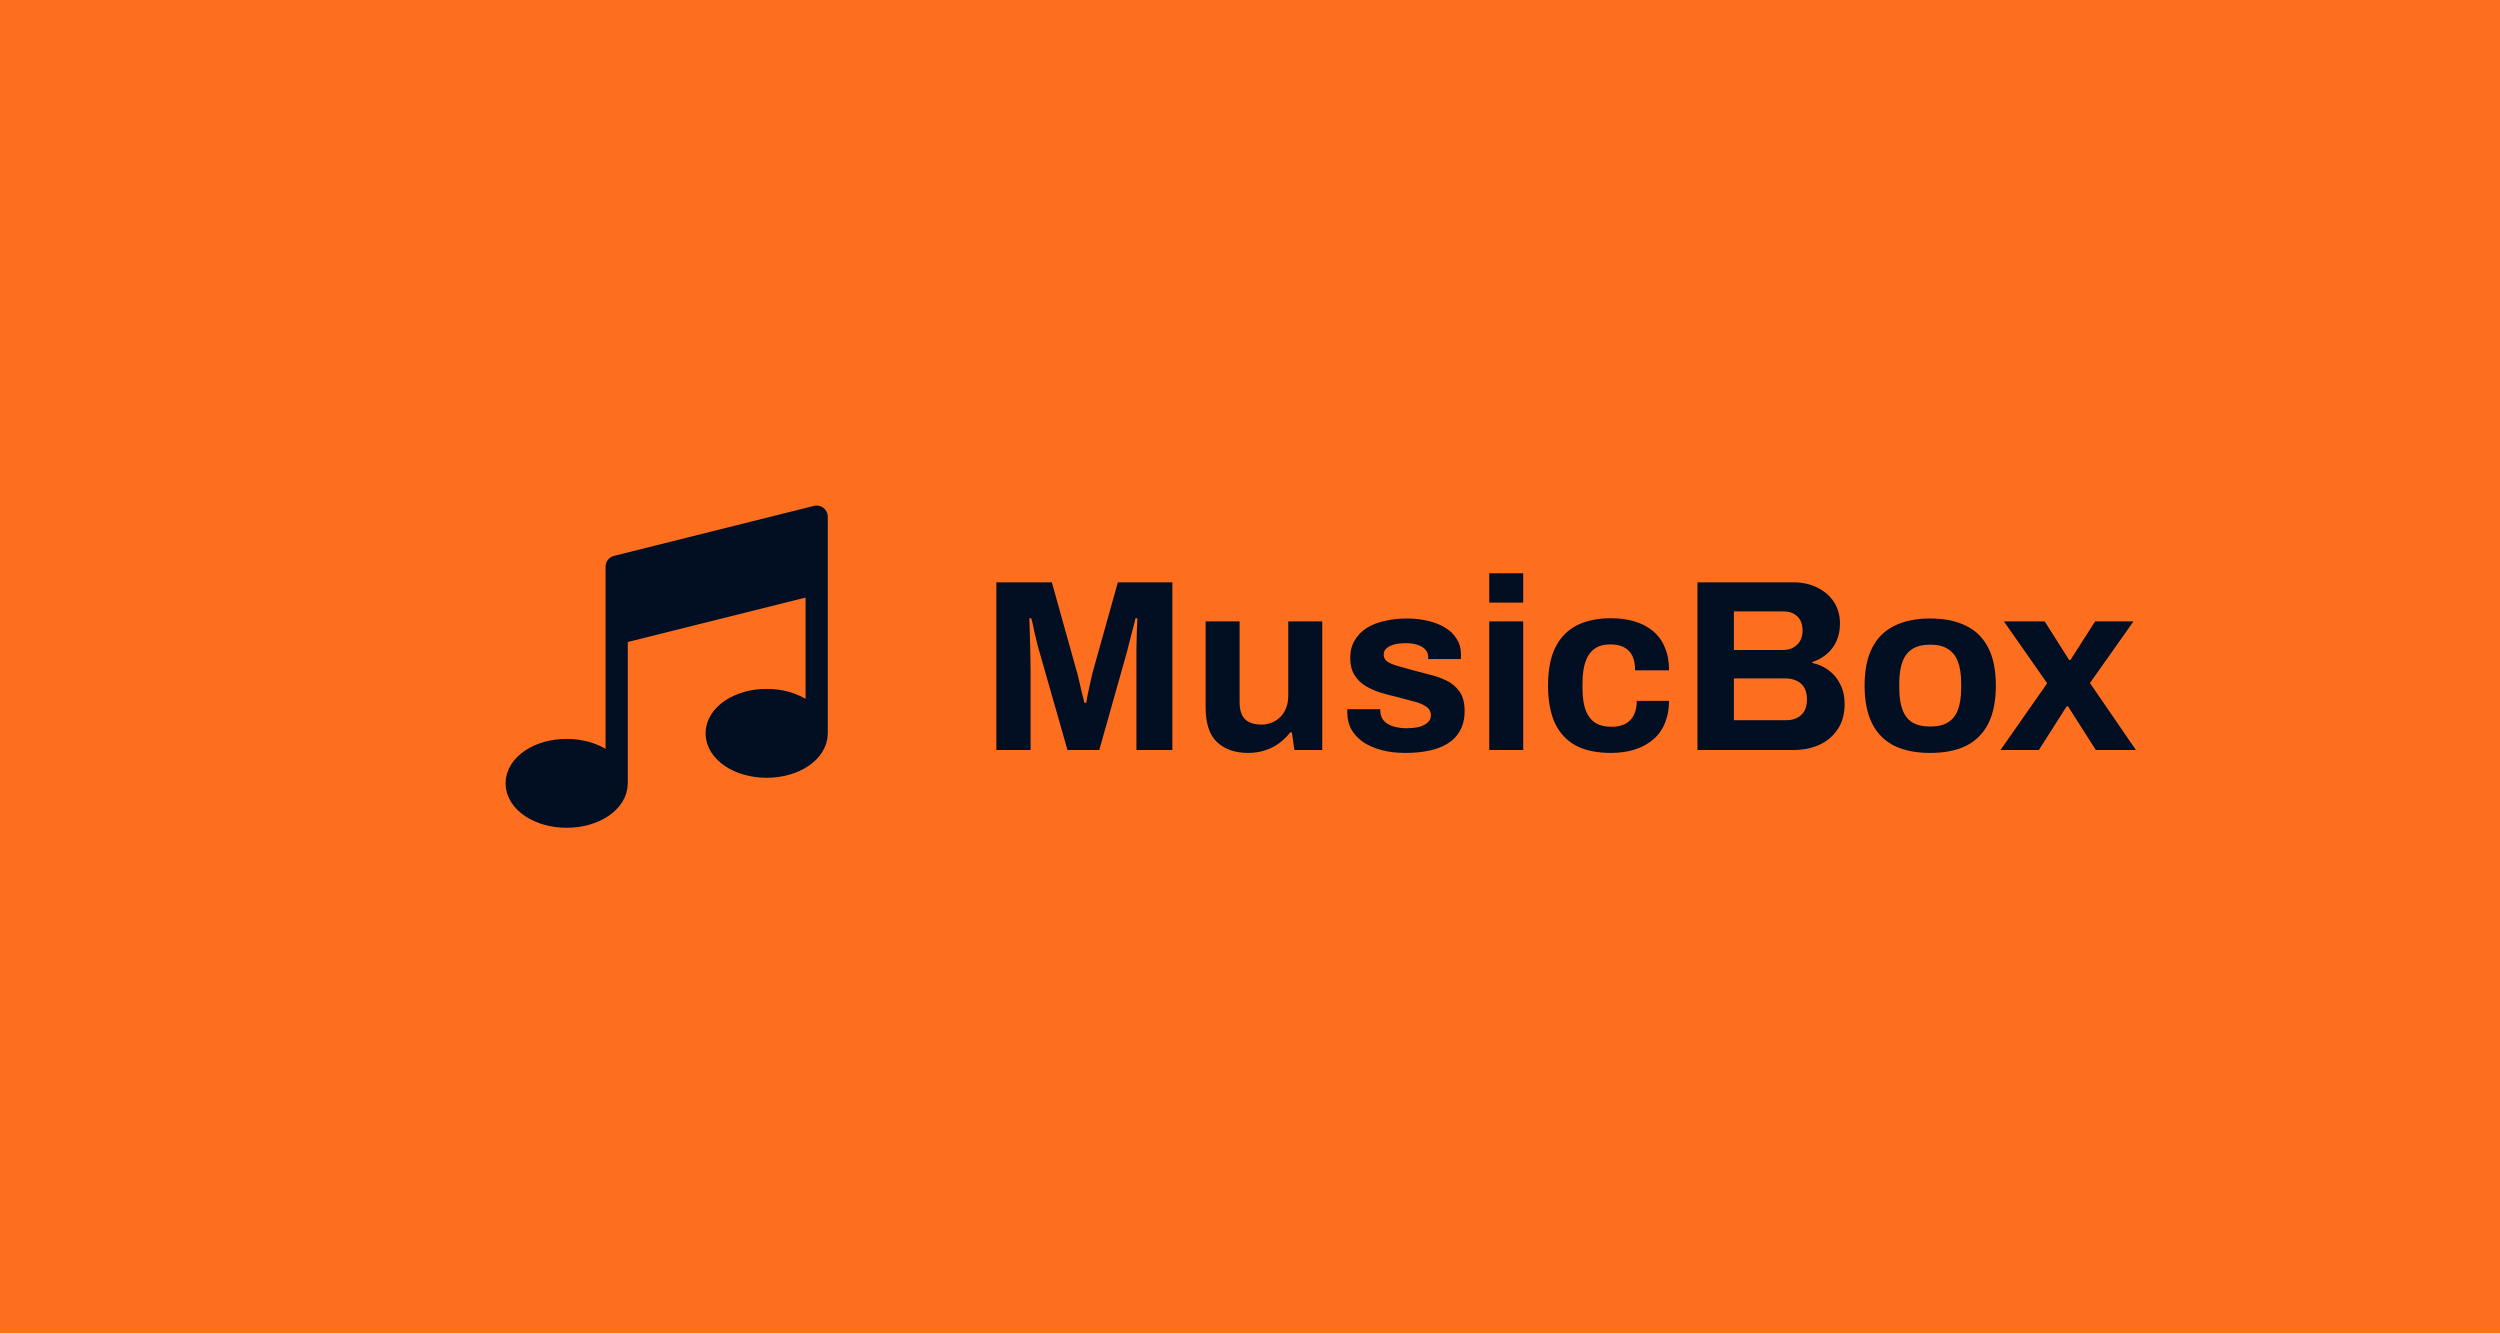
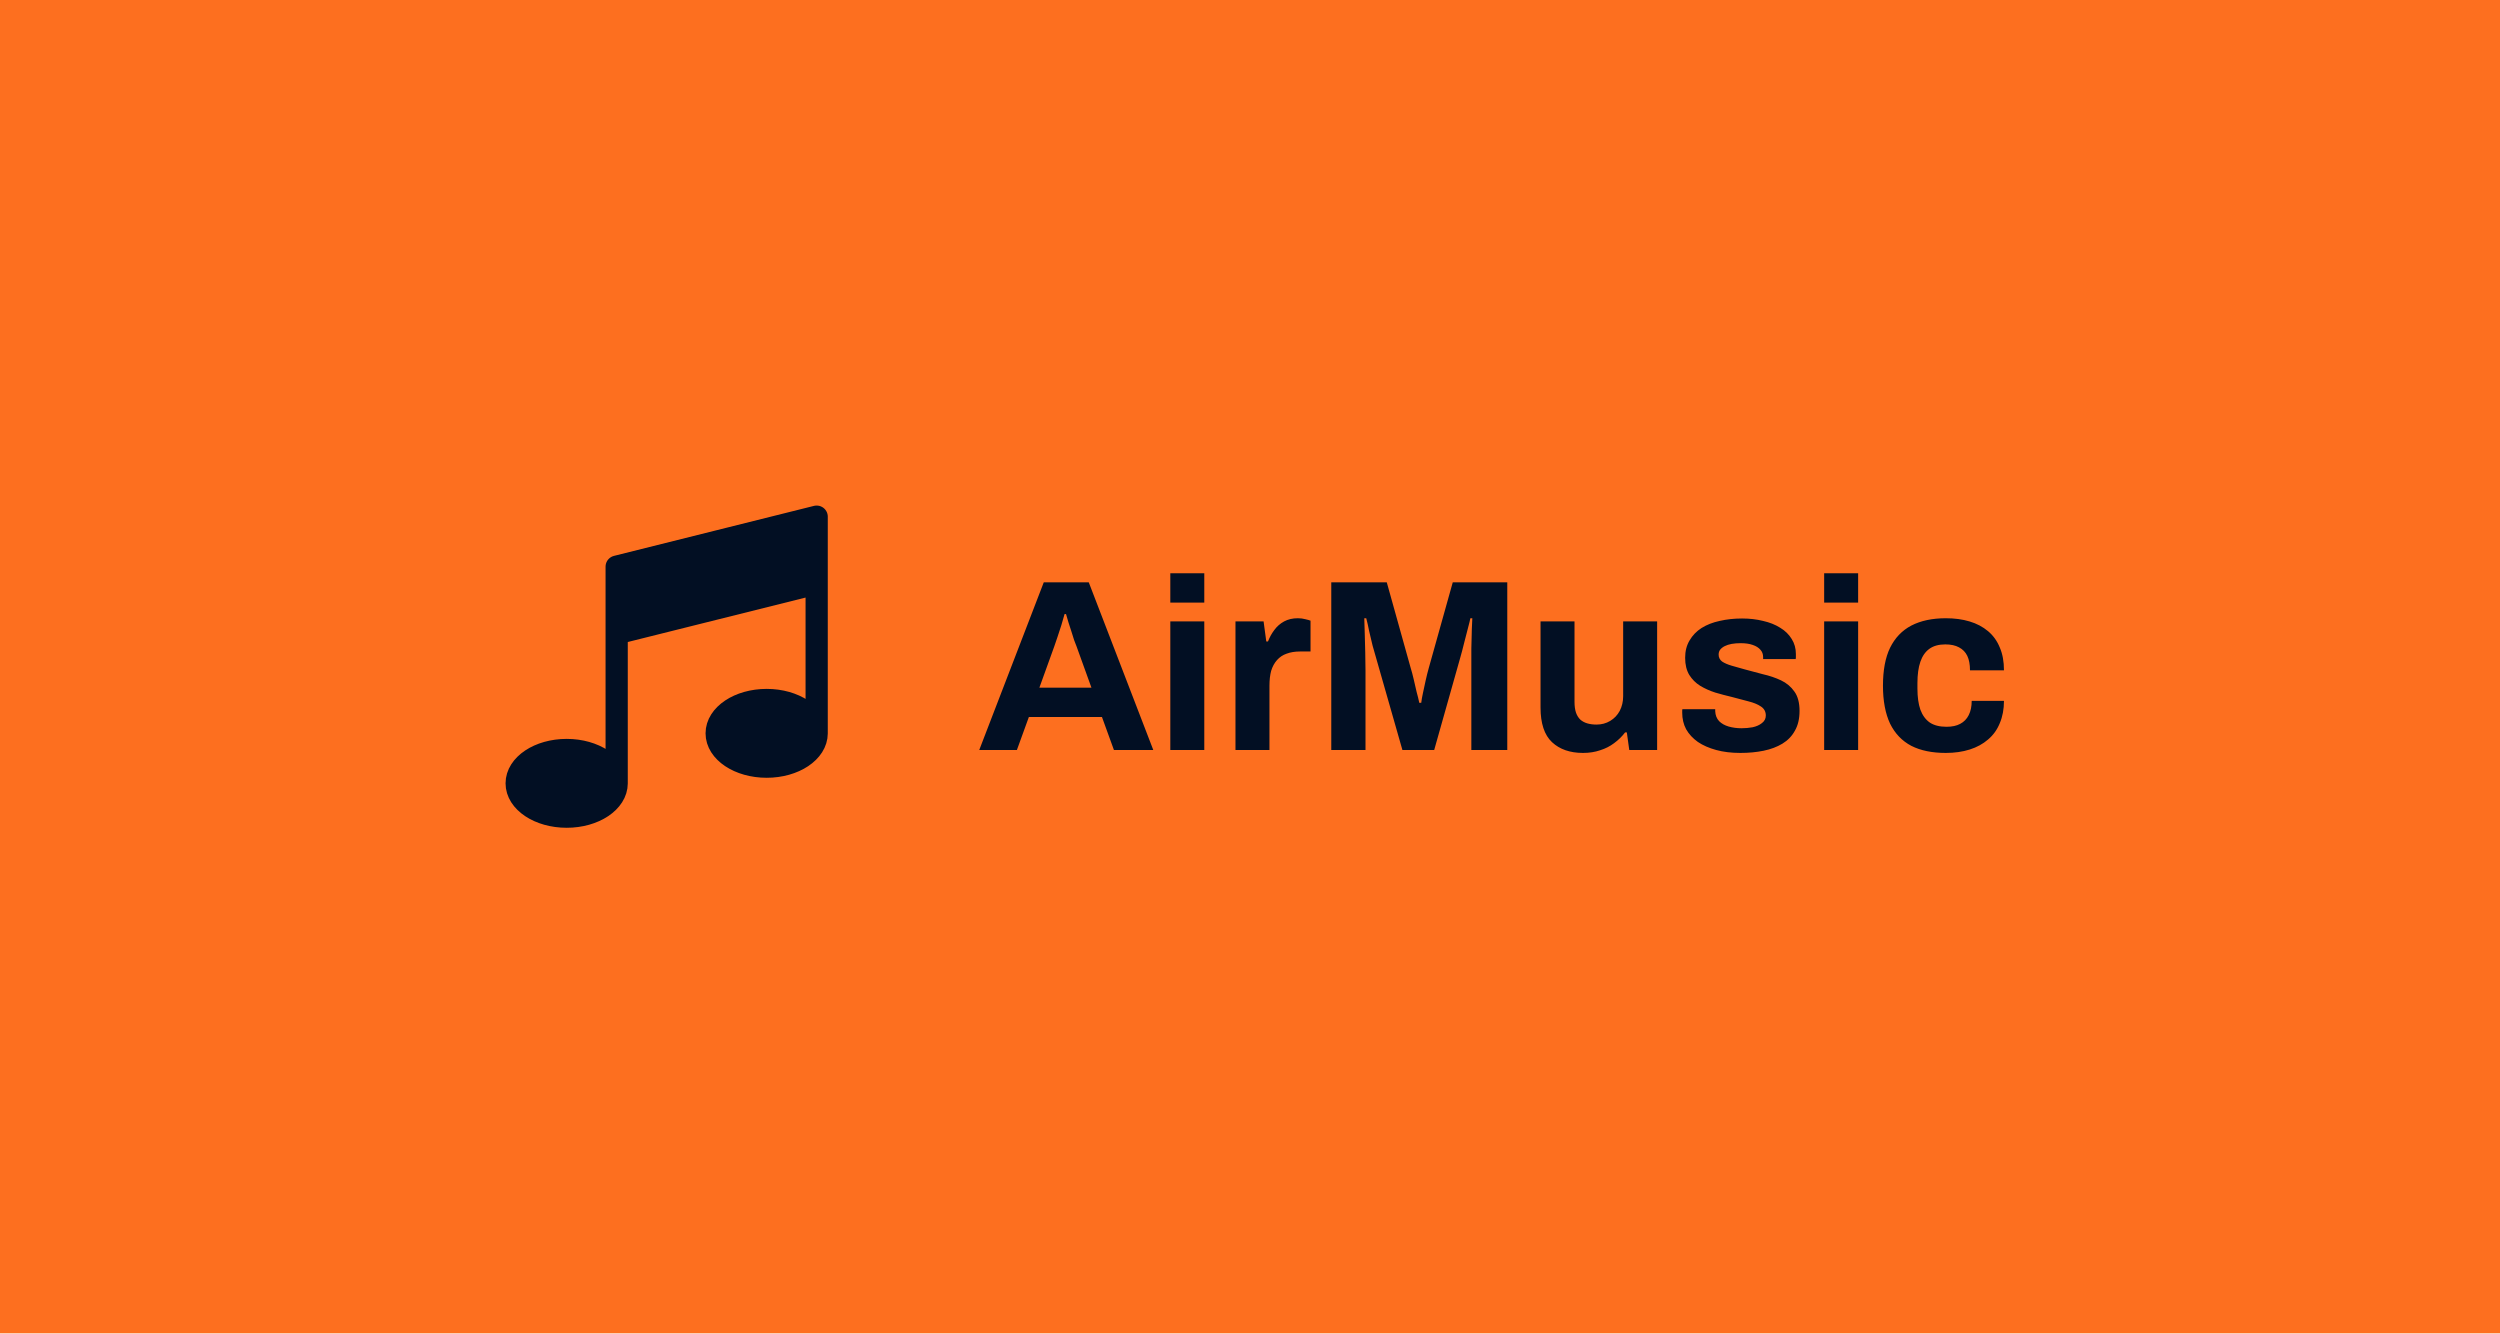
<svg xmlns="http://www.w3.org/2000/svg" width="225" height="120" viewBox="0 0 225 120" fill="none">
  <rect width="225" height="120" fill="#FD6F1F" />
  <path d="M55.5 57V70.5C55.5 72.157 53.486 73.5 51 73.5C48.514 73.5 46.5 72.157 46.5 70.5C46.5 68.843 48.514 67.5 51 67.5C53.486 67.5 55.5 68.843 55.5 70.5V57V51L73.5 46.5V52.5V66C73.5 67.657 71.486 69 69 69C66.514 69 64.5 67.657 64.5 66C64.5 64.343 66.514 63 69 63C71.486 63 73.5 64.343 73.5 66V52.5L55.5 57Z" fill="#020F23" />
  <path d="M55.5 70.5V51L73.5 46.5V66M55.5 70.5C55.5 72.157 53.486 73.5 51 73.5C48.514 73.5 46.5 72.157 46.5 70.5C46.5 68.843 48.514 67.5 51 67.5C53.486 67.5 55.5 68.843 55.5 70.5ZM73.5 66C73.5 67.657 71.486 69 69 69C66.514 69 64.5 67.657 64.5 66C64.5 64.343 66.514 63 69 63C71.486 63 73.5 64.343 73.5 66ZM55.5 57L73.5 52.5" stroke="#020F23" stroke-width="2" stroke-linecap="round" stroke-linejoin="round" />
-   <path d="M89.672 67.5V52.408H94.666L96.822 60.13C96.91 60.409 96.998 60.739 97.086 61.12C97.174 61.501 97.262 61.883 97.35 62.264C97.453 62.631 97.533 62.961 97.592 63.254H97.768C97.797 63.005 97.849 62.711 97.922 62.374C97.995 62.022 98.076 61.648 98.164 61.252C98.252 60.856 98.347 60.475 98.45 60.108L100.606 52.408H105.512V67.5H102.278V60.35C102.278 59.69 102.278 59.03 102.278 58.37C102.293 57.695 102.307 57.109 102.322 56.61C102.351 56.111 102.366 55.789 102.366 55.642H102.19C102.161 55.803 102.087 56.104 101.97 56.544C101.867 56.969 101.75 57.424 101.618 57.908C101.501 58.392 101.391 58.81 101.288 59.162L98.934 67.5H96.074L93.698 59.184C93.61 58.876 93.507 58.517 93.39 58.106C93.287 57.681 93.185 57.248 93.082 56.808C92.994 56.353 92.906 55.965 92.818 55.642H92.642C92.657 56.038 92.671 56.515 92.686 57.072C92.701 57.615 92.715 58.179 92.73 58.766C92.745 59.338 92.752 59.866 92.752 60.35V67.5H89.672ZM112.334 67.764C111.16 67.764 110.229 67.441 109.54 66.796C108.85 66.151 108.506 65.109 108.506 63.672V55.928H111.564V63.166C111.564 63.547 111.608 63.87 111.696 64.134C111.784 64.383 111.908 64.589 112.07 64.75C112.246 64.911 112.458 65.029 112.708 65.102C112.957 65.175 113.236 65.212 113.544 65.212C113.998 65.212 114.409 65.102 114.776 64.882C115.142 64.662 115.428 64.361 115.634 63.98C115.839 63.584 115.942 63.144 115.942 62.66V55.928H119V67.5H116.492L116.272 65.916H116.118C115.839 66.283 115.509 66.605 115.128 66.884C114.761 67.163 114.343 67.375 113.874 67.522C113.404 67.683 112.891 67.764 112.334 67.764ZM126.492 67.764C125.686 67.764 124.96 67.676 124.314 67.5C123.669 67.324 123.119 67.082 122.664 66.774C122.21 66.451 121.858 66.07 121.608 65.63C121.374 65.19 121.256 64.691 121.256 64.134C121.256 64.075 121.256 64.017 121.256 63.958C121.256 63.899 121.264 63.855 121.278 63.826H124.226C124.226 63.855 124.226 63.885 124.226 63.914C124.226 63.943 124.226 63.973 124.226 64.002C124.241 64.369 124.358 64.669 124.578 64.904C124.798 65.124 125.084 65.285 125.436 65.388C125.803 65.491 126.184 65.542 126.58 65.542C126.932 65.542 127.27 65.513 127.592 65.454C127.93 65.381 128.208 65.256 128.428 65.08C128.663 64.904 128.78 64.677 128.78 64.398C128.78 64.046 128.634 63.775 128.34 63.584C128.062 63.393 127.688 63.239 127.218 63.122C126.764 63.005 126.265 62.873 125.722 62.726C125.224 62.609 124.725 62.477 124.226 62.33C123.728 62.169 123.273 61.963 122.862 61.714C122.466 61.465 122.144 61.142 121.894 60.746C121.645 60.335 121.52 59.822 121.52 59.206C121.52 58.605 121.652 58.084 121.916 57.644C122.18 57.189 122.54 56.815 122.994 56.522C123.464 56.229 124.006 56.016 124.622 55.884C125.253 55.737 125.928 55.664 126.646 55.664C127.321 55.664 127.952 55.737 128.538 55.884C129.125 56.016 129.638 56.221 130.078 56.5C130.518 56.764 130.863 57.101 131.112 57.512C131.362 57.908 131.486 58.355 131.486 58.854C131.486 58.957 131.486 59.052 131.486 59.14C131.486 59.228 131.479 59.287 131.464 59.316H128.538V59.14C128.538 58.876 128.458 58.656 128.296 58.48C128.135 58.289 127.9 58.143 127.592 58.04C127.299 57.937 126.94 57.886 126.514 57.886C126.221 57.886 125.95 57.908 125.7 57.952C125.466 57.996 125.26 58.062 125.084 58.15C124.908 58.238 124.769 58.348 124.666 58.48C124.578 58.597 124.534 58.744 124.534 58.92C124.534 59.169 124.637 59.375 124.842 59.536C125.062 59.683 125.348 59.807 125.7 59.91C126.052 60.013 126.441 60.123 126.866 60.24C127.394 60.387 127.944 60.533 128.516 60.68C129.103 60.812 129.646 60.995 130.144 61.23C130.643 61.465 131.046 61.802 131.354 62.242C131.662 62.667 131.816 63.247 131.816 63.98C131.816 64.684 131.677 65.278 131.398 65.762C131.134 66.246 130.76 66.635 130.276 66.928C129.792 67.221 129.228 67.434 128.582 67.566C127.937 67.698 127.24 67.764 126.492 67.764ZM134.031 54.234V51.594H137.089V54.234H134.031ZM134.031 67.5V55.928H137.089V67.5H134.031ZM144.978 67.764C143.746 67.764 142.712 67.551 141.876 67.126C141.04 66.686 140.402 66.019 139.962 65.124C139.537 64.215 139.324 63.078 139.324 61.714C139.324 60.321 139.537 59.184 139.962 58.304C140.402 57.409 141.04 56.742 141.876 56.302C142.727 55.862 143.761 55.642 144.978 55.642C145.77 55.642 146.482 55.737 147.112 55.928C147.758 56.119 148.315 56.412 148.784 56.808C149.254 57.204 149.606 57.695 149.84 58.282C150.09 58.854 150.214 59.536 150.214 60.328H147.156C147.156 59.8 147.076 59.367 146.914 59.03C146.753 58.693 146.504 58.436 146.166 58.26C145.844 58.084 145.433 57.996 144.934 57.996C144.348 57.996 143.871 58.128 143.504 58.392C143.138 58.656 142.866 59.045 142.69 59.558C142.514 60.071 142.426 60.709 142.426 61.472V61.978C142.426 62.726 142.514 63.357 142.69 63.87C142.881 64.383 143.167 64.772 143.548 65.036C143.93 65.285 144.428 65.41 145.044 65.41C145.543 65.41 145.954 65.322 146.276 65.146C146.614 64.97 146.87 64.706 147.046 64.354C147.222 64.002 147.31 63.577 147.31 63.078H150.214C150.214 63.826 150.09 64.493 149.84 65.08C149.606 65.667 149.254 66.158 148.784 66.554C148.33 66.95 147.78 67.251 147.134 67.456C146.489 67.661 145.77 67.764 144.978 67.764ZM152.772 67.5V52.408H161.396C162.188 52.408 162.899 52.562 163.53 52.87C164.175 53.178 164.681 53.611 165.048 54.168C165.414 54.725 165.598 55.378 165.598 56.126C165.598 56.727 165.488 57.263 165.268 57.732C165.048 58.201 164.747 58.59 164.366 58.898C163.999 59.206 163.581 59.433 163.112 59.58V59.668C163.669 59.785 164.16 60.005 164.586 60.328C165.026 60.651 165.37 61.069 165.62 61.582C165.884 62.081 166.016 62.675 166.016 63.364C166.016 64.273 165.803 65.036 165.378 65.652C164.967 66.268 164.417 66.73 163.728 67.038C163.038 67.346 162.268 67.5 161.418 67.5H152.772ZM156.05 64.816H160.78C161.322 64.816 161.762 64.662 162.1 64.354C162.452 64.046 162.628 63.569 162.628 62.924C162.628 62.543 162.554 62.213 162.408 61.934C162.261 61.655 162.041 61.443 161.748 61.296C161.454 61.135 161.08 61.054 160.626 61.054H156.05V64.816ZM156.05 58.502H160.406C160.802 58.502 161.132 58.429 161.396 58.282C161.674 58.121 161.88 57.915 162.012 57.666C162.158 57.402 162.232 57.101 162.232 56.764C162.232 56.192 162.07 55.759 161.748 55.466C161.44 55.173 161.029 55.026 160.516 55.026H156.05V58.502ZM173.709 67.764C172.447 67.764 171.377 67.551 170.497 67.126C169.617 66.686 168.949 66.019 168.495 65.124C168.04 64.215 167.813 63.078 167.813 61.714C167.813 60.321 168.04 59.184 168.495 58.304C168.949 57.409 169.617 56.749 170.497 56.324C171.377 55.884 172.447 55.664 173.709 55.664C174.999 55.664 176.077 55.884 176.943 56.324C177.823 56.749 178.49 57.409 178.945 58.304C179.399 59.184 179.627 60.321 179.627 61.714C179.627 63.078 179.399 64.215 178.945 65.124C178.49 66.019 177.823 66.686 176.943 67.126C176.077 67.551 174.999 67.764 173.709 67.764ZM173.709 65.388C174.383 65.388 174.919 65.263 175.315 65.014C175.725 64.765 176.026 64.383 176.217 63.87C176.407 63.357 176.503 62.726 176.503 61.978V61.45C176.503 60.702 176.407 60.071 176.217 59.558C176.026 59.045 175.725 58.663 175.315 58.414C174.919 58.15 174.383 58.018 173.709 58.018C173.049 58.018 172.513 58.15 172.103 58.414C171.707 58.663 171.413 59.045 171.223 59.558C171.032 60.071 170.937 60.702 170.937 61.45V61.978C170.937 62.726 171.032 63.357 171.223 63.87C171.413 64.383 171.707 64.765 172.103 65.014C172.513 65.263 173.049 65.388 173.709 65.388ZM180.044 67.5L184.246 61.494L180.352 55.928H184.026L186.226 59.404H186.336L188.558 55.928H192.012L188.096 61.472L192.232 67.5H188.624L186.116 63.562H186.006L183.498 67.5H180.044Z" fill="#020F23" />
+   <path d="M88.132 67.5L93.94 52.408H97.988L103.796 67.5H100.254L99.176 64.53H92.598L91.52 67.5H88.132ZM93.544 61.89H98.23L96.888 58.172C96.829 58.011 96.756 57.82 96.668 57.6C96.595 57.365 96.514 57.109 96.426 56.83C96.338 56.551 96.25 56.28 96.162 56.016C96.089 55.737 96.015 55.488 95.942 55.268H95.81C95.737 55.547 95.641 55.877 95.524 56.258C95.407 56.625 95.289 56.984 95.172 57.336C95.055 57.673 94.959 57.952 94.886 58.172L93.544 61.89ZM105.328 54.234V51.594H108.386V54.234H105.328ZM105.328 67.5V55.928H108.386V67.5H105.328ZM111.193 67.5V55.928H113.723L113.965 57.732H114.119C114.266 57.351 114.456 57.006 114.691 56.698C114.926 56.375 115.219 56.119 115.571 55.928C115.923 55.737 116.334 55.642 116.803 55.642C117.052 55.642 117.28 55.671 117.485 55.73C117.69 55.774 117.844 55.818 117.947 55.862V58.634H117.001C116.546 58.634 116.143 58.7 115.791 58.832C115.454 58.949 115.168 59.14 114.933 59.404C114.698 59.668 114.522 59.991 114.405 60.372C114.302 60.753 114.251 61.201 114.251 61.714V67.5H111.193ZM119.815 67.5V52.408H124.809L126.965 60.13C127.053 60.409 127.141 60.739 127.229 61.12C127.317 61.501 127.405 61.883 127.493 62.264C127.595 62.631 127.676 62.961 127.735 63.254H127.911C127.94 63.005 127.991 62.711 128.065 62.374C128.138 62.022 128.219 61.648 128.307 61.252C128.395 60.856 128.49 60.475 128.593 60.108L130.749 52.408H135.655V67.5H132.421V60.35C132.421 59.69 132.421 59.03 132.421 58.37C132.435 57.695 132.45 57.109 132.465 56.61C132.494 56.111 132.509 55.789 132.509 55.642H132.333C132.303 55.803 132.23 56.104 132.113 56.544C132.01 56.969 131.893 57.424 131.761 57.908C131.643 58.392 131.533 58.81 131.431 59.162L129.077 67.5H126.217L123.841 59.184C123.753 58.876 123.65 58.517 123.533 58.106C123.43 57.681 123.327 57.248 123.225 56.808C123.137 56.353 123.049 55.965 122.961 55.642H122.785C122.799 56.038 122.814 56.515 122.829 57.072C122.843 57.615 122.858 58.179 122.873 58.766C122.887 59.338 122.895 59.866 122.895 60.35V67.5H119.815ZM142.476 67.764C141.303 67.764 140.371 67.441 139.682 66.796C138.993 66.151 138.648 65.109 138.648 63.672V55.928H141.706V63.166C141.706 63.547 141.75 63.87 141.838 64.134C141.926 64.383 142.051 64.589 142.212 64.75C142.388 64.911 142.601 65.029 142.85 65.102C143.099 65.175 143.378 65.212 143.686 65.212C144.141 65.212 144.551 65.102 144.918 64.882C145.285 64.662 145.571 64.361 145.776 63.98C145.981 63.584 146.084 63.144 146.084 62.66V55.928H149.142V67.5H146.634L146.414 65.916H146.26C145.981 66.283 145.651 66.605 145.27 66.884C144.903 67.163 144.485 67.375 144.016 67.522C143.547 67.683 143.033 67.764 142.476 67.764ZM156.635 67.764C155.828 67.764 155.102 67.676 154.457 67.5C153.812 67.324 153.262 67.082 152.807 66.774C152.352 66.451 152 66.07 151.751 65.63C151.516 65.19 151.399 64.691 151.399 64.134C151.399 64.075 151.399 64.017 151.399 63.958C151.399 63.899 151.406 63.855 151.421 63.826H154.369C154.369 63.855 154.369 63.885 154.369 63.914C154.369 63.943 154.369 63.973 154.369 64.002C154.384 64.369 154.501 64.669 154.721 64.904C154.941 65.124 155.227 65.285 155.579 65.388C155.946 65.491 156.327 65.542 156.723 65.542C157.075 65.542 157.412 65.513 157.735 65.454C158.072 65.381 158.351 65.256 158.571 65.08C158.806 64.904 158.923 64.677 158.923 64.398C158.923 64.046 158.776 63.775 158.483 63.584C158.204 63.393 157.83 63.239 157.361 63.122C156.906 63.005 156.408 62.873 155.865 62.726C155.366 62.609 154.868 62.477 154.369 62.33C153.87 62.169 153.416 61.963 153.005 61.714C152.609 61.465 152.286 61.142 152.037 60.746C151.788 60.335 151.663 59.822 151.663 59.206C151.663 58.605 151.795 58.084 152.059 57.644C152.323 57.189 152.682 56.815 153.137 56.522C153.606 56.229 154.149 56.016 154.765 55.884C155.396 55.737 156.07 55.664 156.789 55.664C157.464 55.664 158.094 55.737 158.681 55.884C159.268 56.016 159.781 56.221 160.221 56.5C160.661 56.764 161.006 57.101 161.255 57.512C161.504 57.908 161.629 58.355 161.629 58.854C161.629 58.957 161.629 59.052 161.629 59.14C161.629 59.228 161.622 59.287 161.607 59.316H158.681V59.14C158.681 58.876 158.6 58.656 158.439 58.48C158.278 58.289 158.043 58.143 157.735 58.04C157.442 57.937 157.082 57.886 156.657 57.886C156.364 57.886 156.092 57.908 155.843 57.952C155.608 57.996 155.403 58.062 155.227 58.15C155.051 58.238 154.912 58.348 154.809 58.48C154.721 58.597 154.677 58.744 154.677 58.92C154.677 59.169 154.78 59.375 154.985 59.536C155.205 59.683 155.491 59.807 155.843 59.91C156.195 60.013 156.584 60.123 157.009 60.24C157.537 60.387 158.087 60.533 158.659 60.68C159.246 60.812 159.788 60.995 160.287 61.23C160.786 61.465 161.189 61.802 161.497 62.242C161.805 62.667 161.959 63.247 161.959 63.98C161.959 64.684 161.82 65.278 161.541 65.762C161.277 66.246 160.903 66.635 160.419 66.928C159.935 67.221 159.37 67.434 158.725 67.566C158.08 67.698 157.383 67.764 156.635 67.764ZM164.174 54.234V51.594H167.232V54.234H164.174ZM164.174 67.5V55.928H167.232V67.5H164.174ZM175.121 67.764C173.889 67.764 172.855 67.551 172.019 67.126C171.183 66.686 170.545 66.019 170.105 65.124C169.68 64.215 169.467 63.078 169.467 61.714C169.467 60.321 169.68 59.184 170.105 58.304C170.545 57.409 171.183 56.742 172.019 56.302C172.87 55.862 173.904 55.642 175.121 55.642C175.913 55.642 176.624 55.737 177.255 55.928C177.9 56.119 178.458 56.412 178.927 56.808C179.396 57.204 179.748 57.695 179.983 58.282C180.232 58.854 180.357 59.536 180.357 60.328H177.299C177.299 59.8 177.218 59.367 177.057 59.03C176.896 58.693 176.646 58.436 176.309 58.26C175.986 58.084 175.576 57.996 175.077 57.996C174.49 57.996 174.014 58.128 173.647 58.392C173.28 58.656 173.009 59.045 172.833 59.558C172.657 60.071 172.569 60.709 172.569 61.472V61.978C172.569 62.726 172.657 63.357 172.833 63.87C173.024 64.383 173.31 64.772 173.691 65.036C174.072 65.285 174.571 65.41 175.187 65.41C175.686 65.41 176.096 65.322 176.419 65.146C176.756 64.97 177.013 64.706 177.189 64.354C177.365 64.002 177.453 63.577 177.453 63.078H180.357C180.357 63.826 180.232 64.493 179.983 65.08C179.748 65.667 179.396 66.158 178.927 66.554C178.472 66.95 177.922 67.251 177.277 67.456C176.632 67.661 175.913 67.764 175.121 67.764Z" fill="#020F23" />
</svg>
